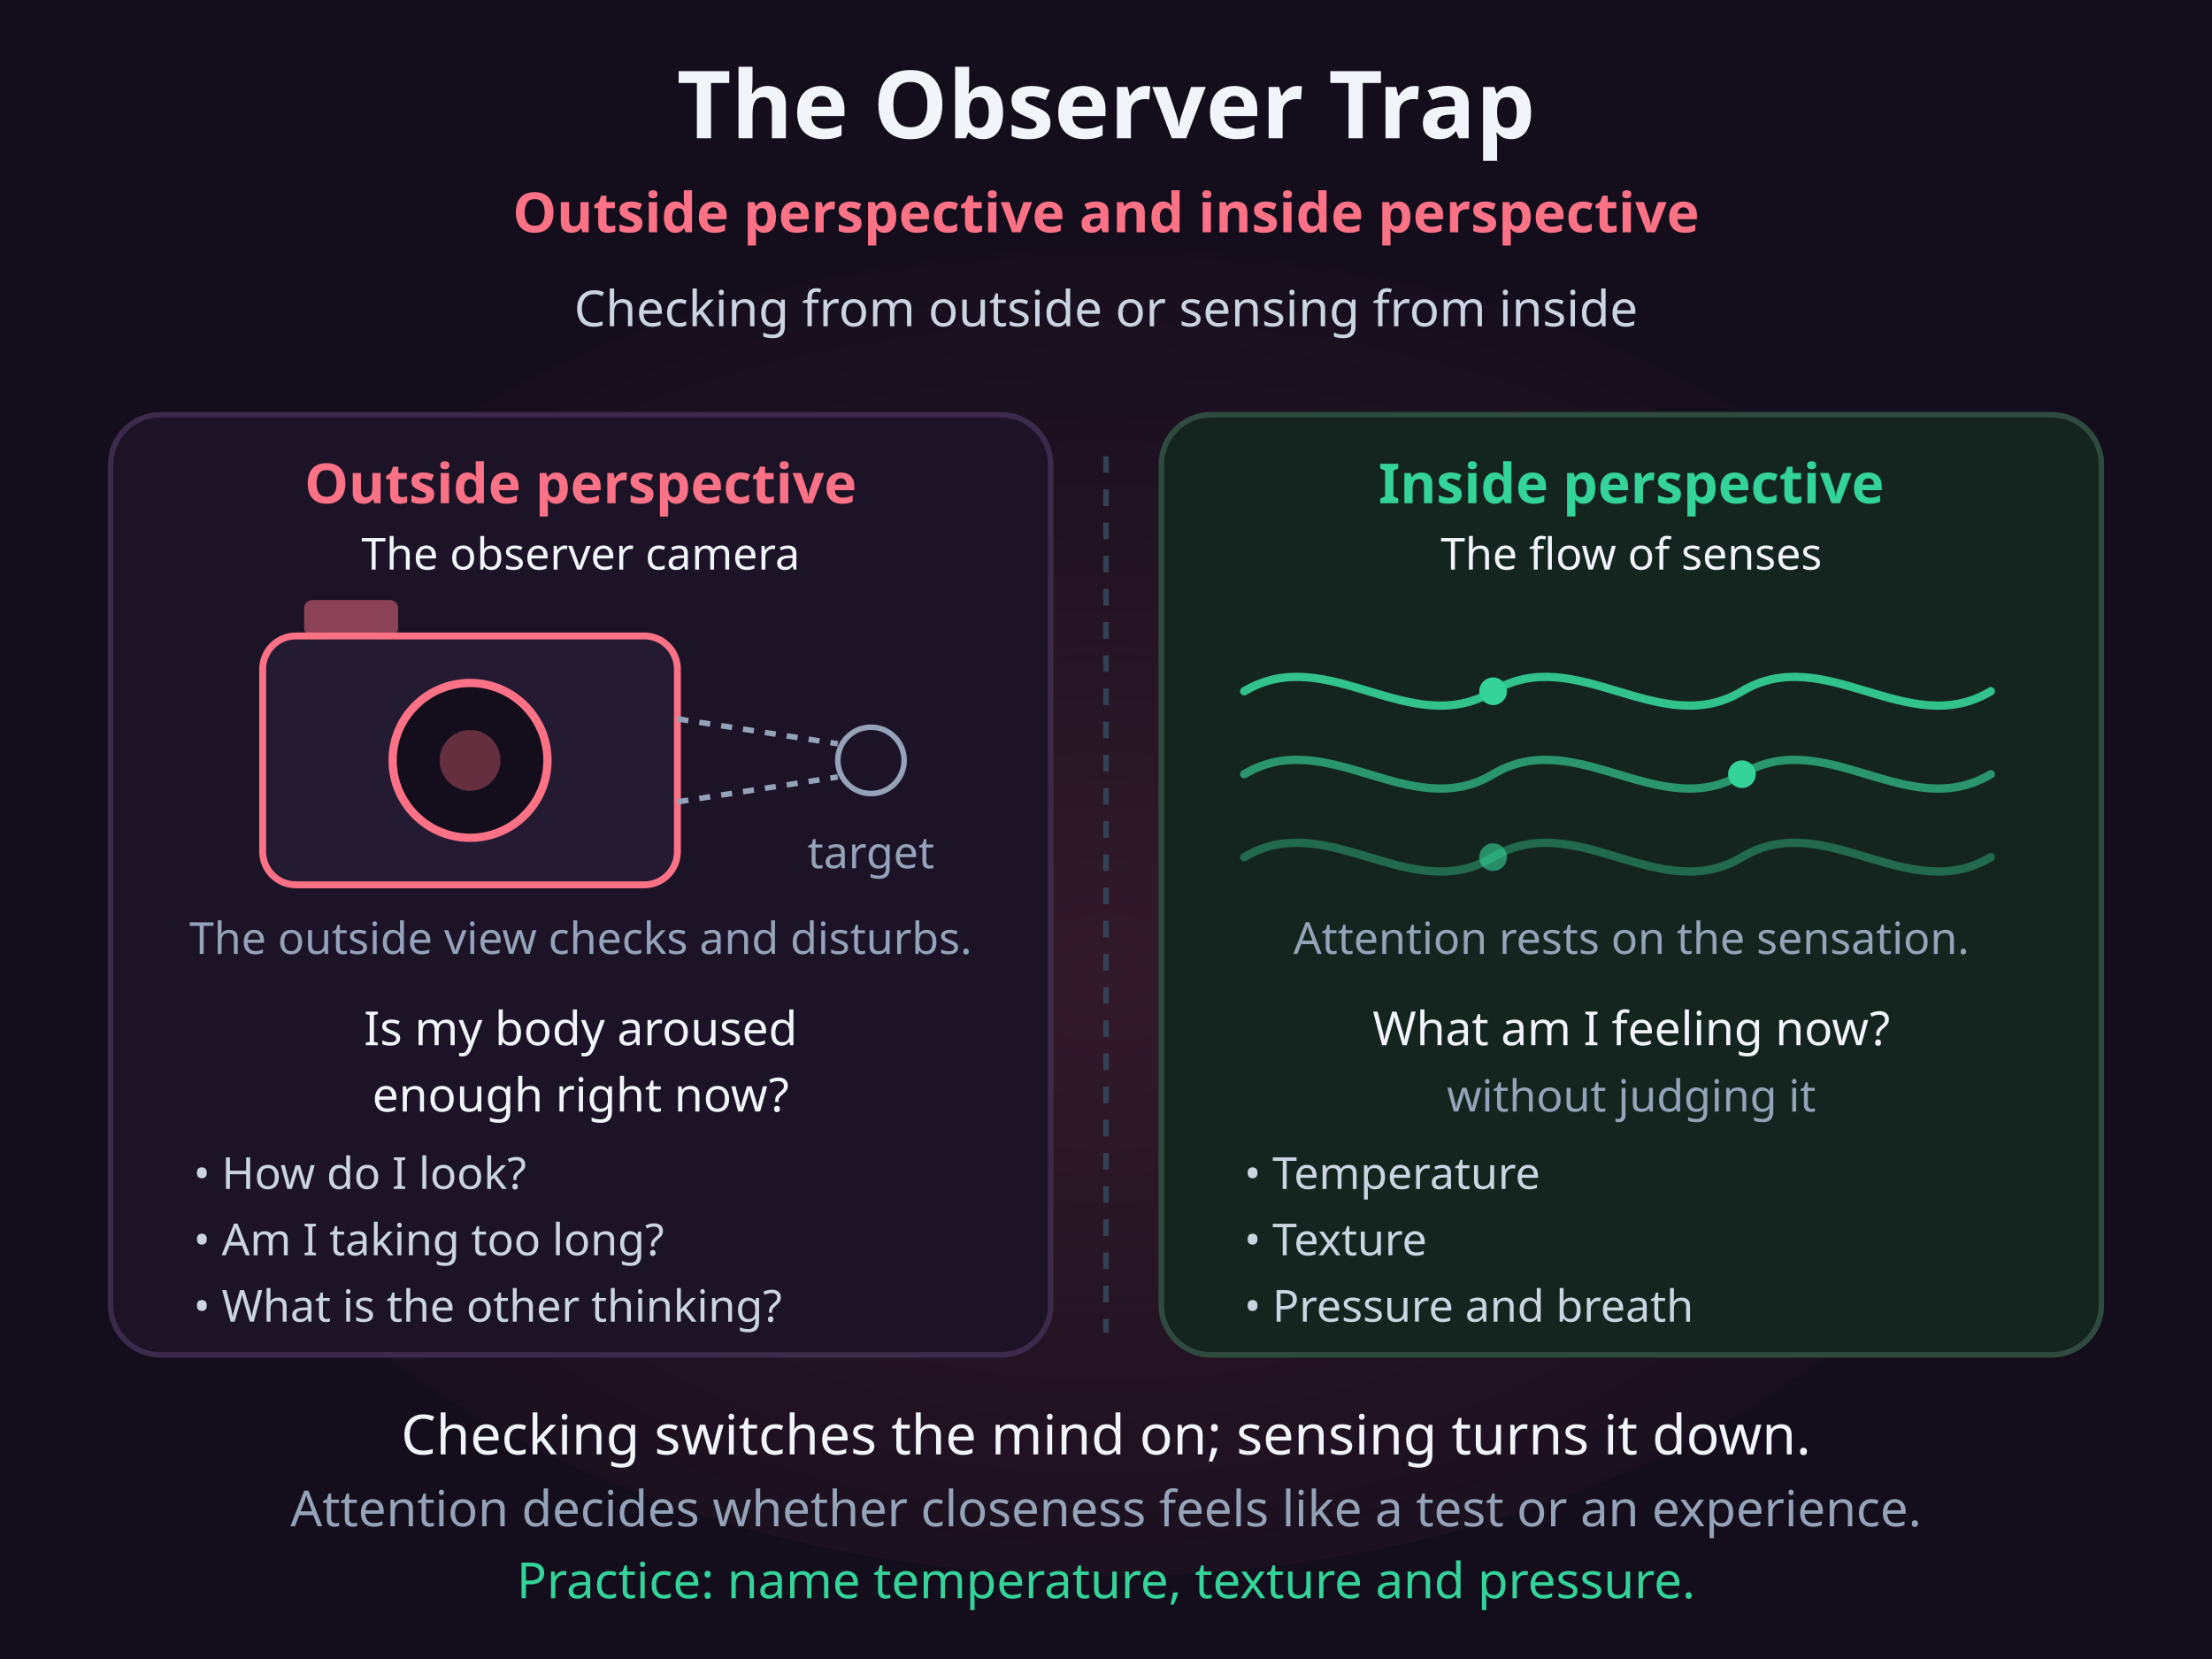
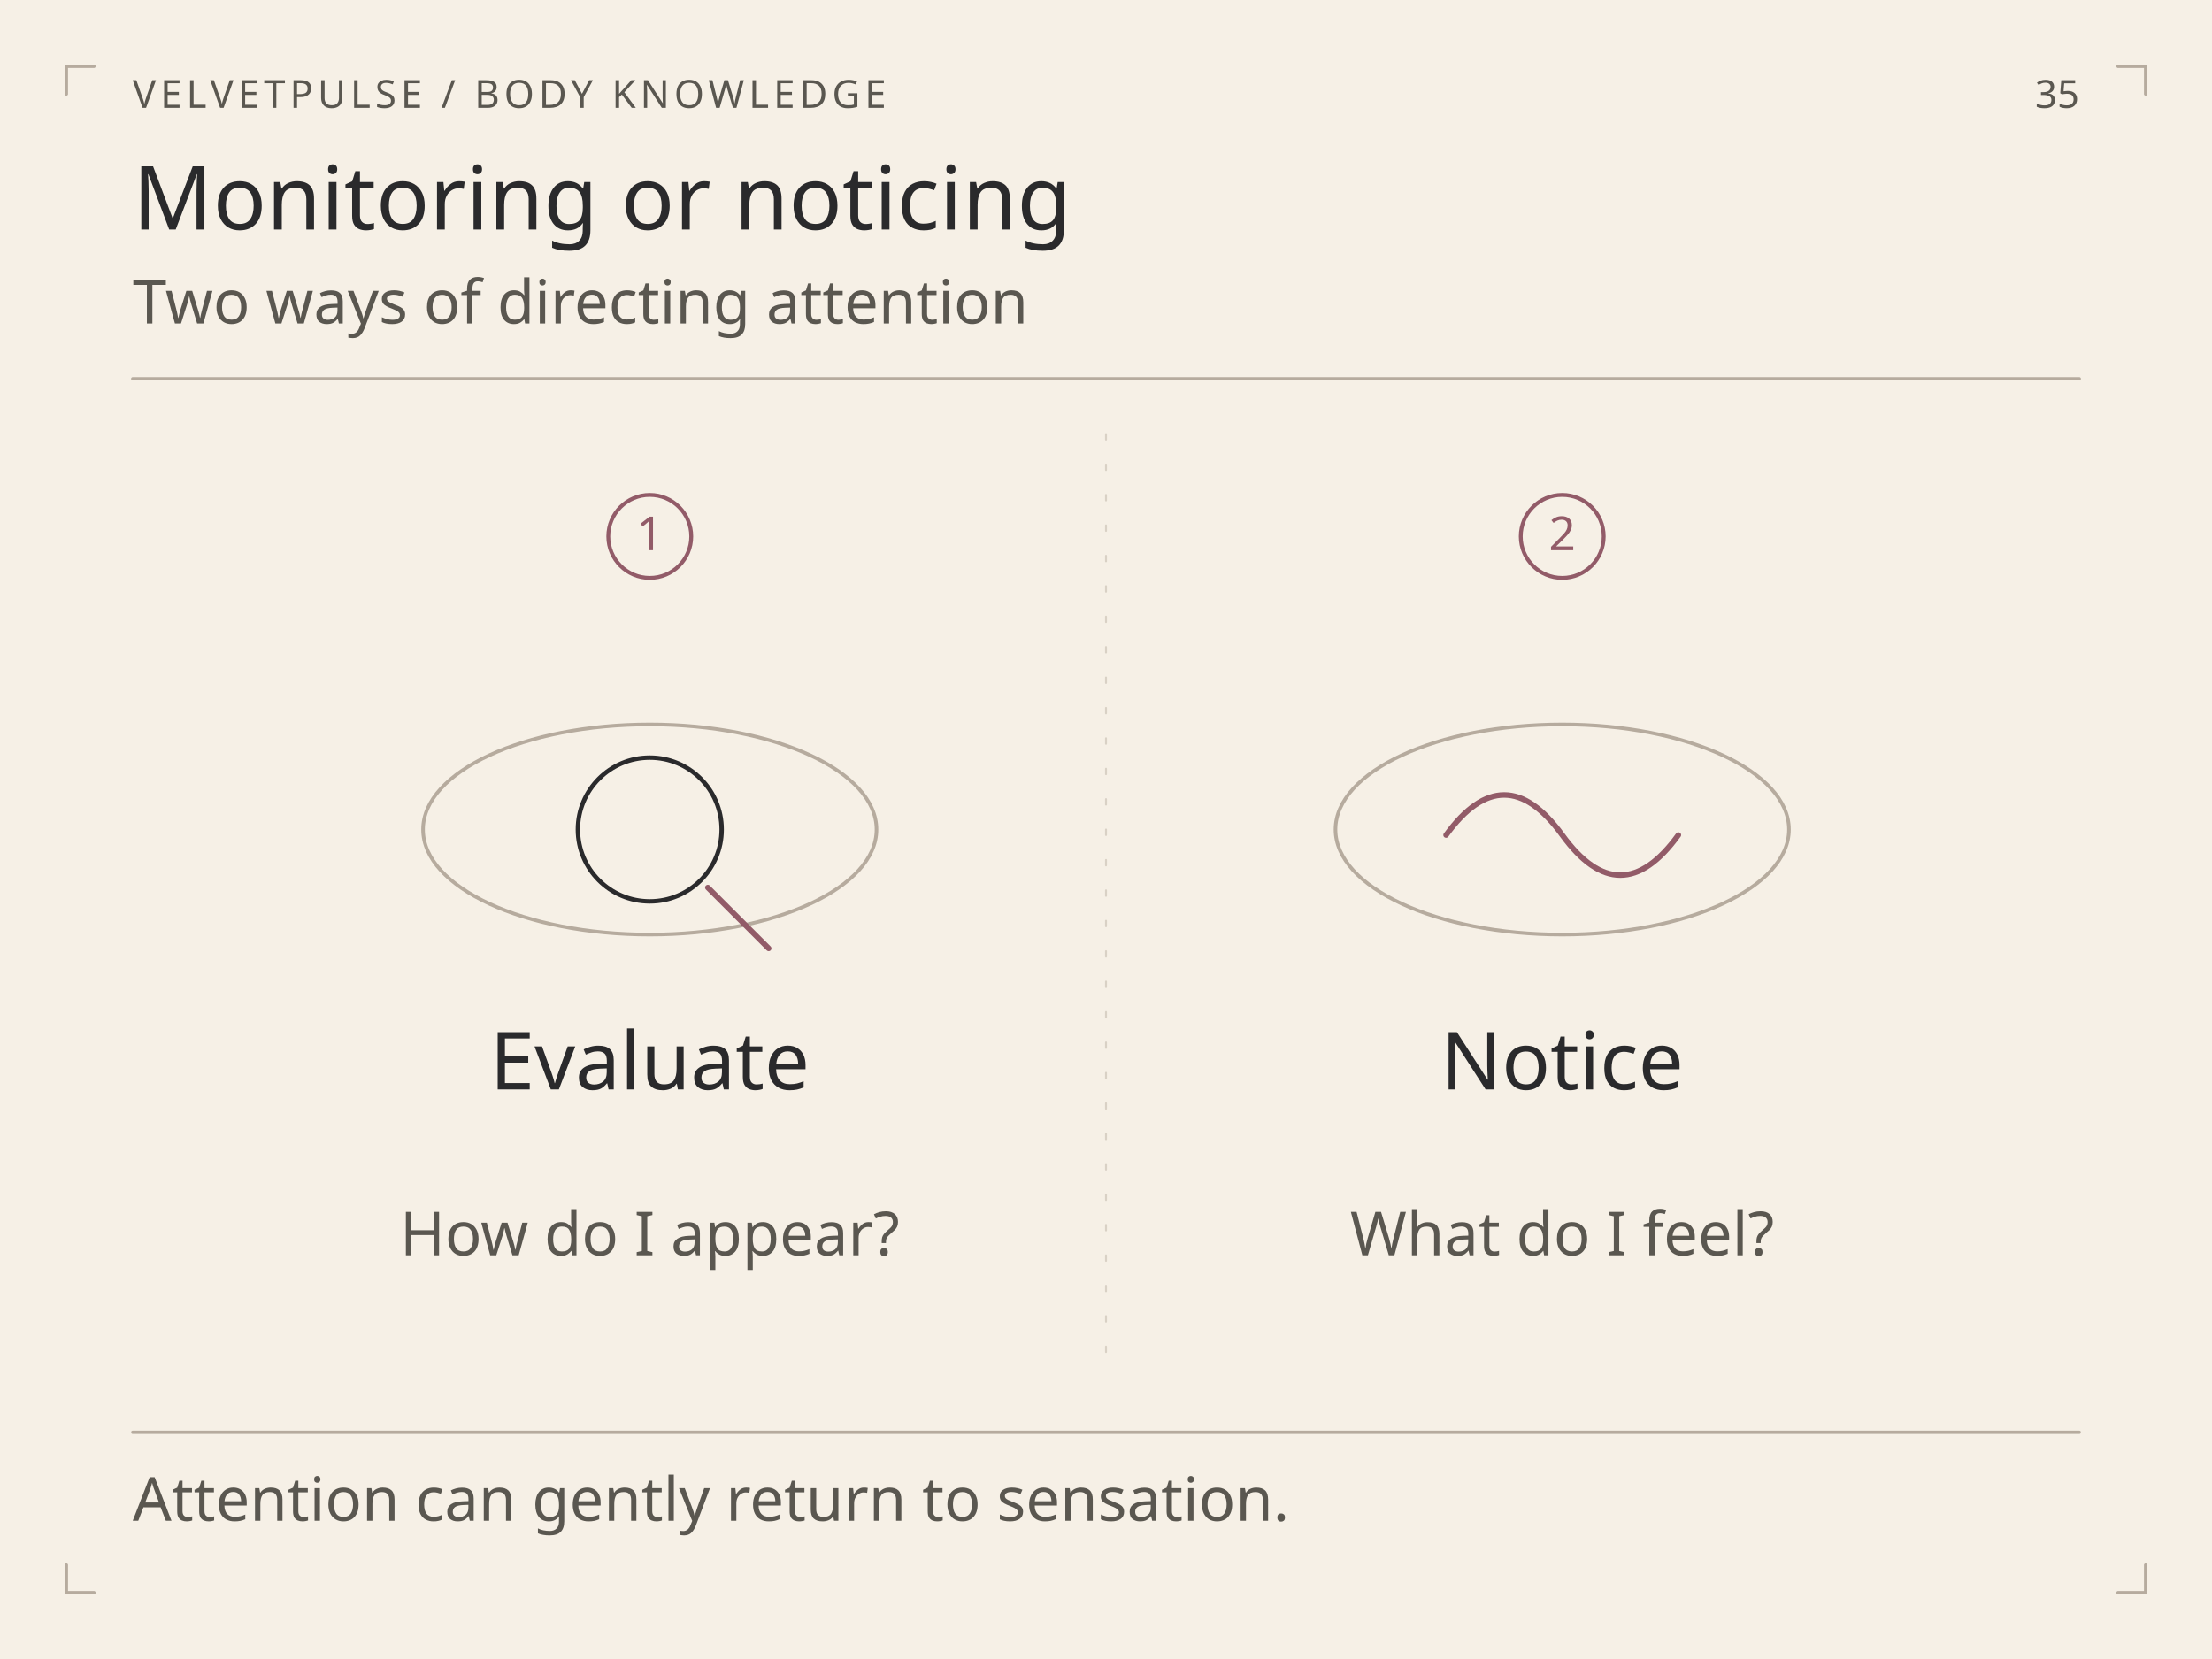
- <svg xmlns="http://www.w3.org/2000/svg" viewBox="0 0 800 600" width="800" height="600">
-   <defs>
-     <radialGradient id="glow" cx="0.5" cy="0.55" r="0.6">
-       <stop offset="0" stop-color="#FB7185" stop-opacity="0.13" />
-       <stop offset="1" stop-color="#FB7185" stop-opacity="0" />
-     </radialGradient>
-   </defs>
-   <rect width="800" height="600" fill="#140D1C" />
-   <ellipse cx="400" cy="330" rx="350" ry="240" fill="url(#glow)" />
-   <text x="400" y="50" text-anchor="middle" fill="#F1F5F9" font-family="sans-serif" font-size="34" font-weight="700">The Observer Trap</text>
-   <text x="400" y="84" text-anchor="middle" fill="#FB7185" font-family="sans-serif" font-size="20" font-weight="700">Outside perspective and inside perspective</text>
-   <text x="400" y="118" text-anchor="middle" fill="#CBD5E1" font-family="sans-serif" font-size="18">Checking from outside or sensing from inside</text>
-   <line x1="400" y1="165" x2="400" y2="482" stroke="#334155" stroke-width="2" stroke-dasharray="6 6" />
-   <rect x="40" y="150" width="340" height="340" rx="18" fill="#1C1327" stroke="#3B2A4A" stroke-width="2" />
-   <text x="210" y="182" text-anchor="middle" fill="#FB7185" font-family="sans-serif" font-size="20" font-weight="700">Outside perspective</text>
-   <text x="210" y="206" text-anchor="middle" fill="#F1F5F9" font-family="sans-serif" font-size="16">The observer camera</text>
-   <rect x="95" y="230" width="150" height="90" rx="12" fill="#241A31" stroke="#FB7185" stroke-width="2.5" />
-   <rect x="110" y="217" width="34" height="13" rx="3" fill="#FB7185" opacity="0.5" />
-   <circle cx="170" cy="275" r="28" fill="#140D1C" stroke="#FB7185" stroke-width="3" />
-   <circle cx="170" cy="275" r="11" fill="#FB7185" opacity="0.35" />
-   <line x1="245" y1="260" x2="303" y2="269" stroke="#94A3B8" stroke-width="2" stroke-dasharray="4 4" />
-   <line x1="245" y1="290" x2="303" y2="281" stroke="#94A3B8" stroke-width="2" stroke-dasharray="4 4" />
-   <circle cx="315" cy="275" r="12" fill="none" stroke="#94A3B8" stroke-width="2" />
-   <text x="315" y="314" text-anchor="middle" fill="#94A3B8" font-family="sans-serif" font-size="16">target</text>
-   <text x="210" y="345" text-anchor="middle" fill="#94A3B8" font-family="sans-serif" font-size="16">The outside view checks and disturbs.</text>
-   <text x="210" y="378" text-anchor="middle" fill="#F1F5F9" font-family="sans-serif" font-size="17">Is my body aroused</text>
-   <text x="210" y="402" text-anchor="middle" fill="#F1F5F9" font-family="sans-serif" font-size="17">enough right now?</text>
-   <text x="70" y="430" fill="#CBD5E1" font-family="sans-serif" font-size="16">• How do I look?</text>
-   <text x="70" y="454" fill="#CBD5E1" font-family="sans-serif" font-size="16">• Am I taking too long?</text>
-   <text x="70" y="478" fill="#CBD5E1" font-family="sans-serif" font-size="16">• What is the other thinking?</text>
-   <rect x="420" y="150" width="340" height="340" rx="18" fill="#14251F" stroke="#2F4A3F" stroke-width="2" />
-   <text x="590" y="182" text-anchor="middle" fill="#34D399" font-family="sans-serif" font-size="20" font-weight="700">Inside perspective</text>
-   <text x="590" y="206" text-anchor="middle" fill="#F1F5F9" font-family="sans-serif" font-size="16">The flow of senses</text>
-   <g fill="none" stroke-linecap="round">
-     <path d="M450 250 C480 232 510 268 540 250 C570 232 600 268 630 250 C660 232 690 268 720 250" stroke="#34D399" stroke-width="3" opacity="0.9" />
-     <path d="M450 280 C480 262 510 298 540 280 C570 262 600 298 630 280 C660 262 690 298 720 280" stroke="#34D399" stroke-width="3" opacity="0.65" />
-     <path d="M450 310 C480 292 510 328 540 310 C570 292 600 328 630 310 C660 292 690 328 720 310" stroke="#34D399" stroke-width="3" opacity="0.4" />
-   </g>
-   <circle cx="540" cy="250" r="5" fill="#34D399" />
-   <circle cx="630" cy="280" r="5" fill="#34D399" />
-   <circle cx="540" cy="310" r="5" fill="#34D399" opacity="0.6" />
-   <text x="590" y="345" text-anchor="middle" fill="#94A3B8" font-family="sans-serif" font-size="16">Attention rests on the sensation.</text>
-   <text x="590" y="378" text-anchor="middle" fill="#F1F5F9" font-family="sans-serif" font-size="17">What am I feeling now?</text>
-   <text x="590" y="402" text-anchor="middle" fill="#94A3B8" font-family="sans-serif" font-size="16">without judging it</text>
-   <text x="450" y="430" fill="#CBD5E1" font-family="sans-serif" font-size="16">• Temperature</text>
-   <text x="450" y="454" fill="#CBD5E1" font-family="sans-serif" font-size="16">• Texture</text>
-   <text x="450" y="478" fill="#CBD5E1" font-family="sans-serif" font-size="16">• Pressure and breath</text>
-   <text x="400" y="526" text-anchor="middle" fill="#F1F5F9" font-family="sans-serif" font-size="20">Checking switches the mind on; sensing turns it down.</text>
-   <text x="400" y="552" text-anchor="middle" fill="#94A3B8" font-family="sans-serif" font-size="18">Attention decides whether closeness feels like a test or an experience.</text>
-   <text x="400" y="578" text-anchor="middle" fill="#34D399" font-family="sans-serif" font-size="18">Practice: name temperature, texture and pressure.</text>
+ <svg xmlns="http://www.w3.org/2000/svg" width="800" height="600" viewBox="0 0 800 600" role="img" aria-labelledby="titel beschreibung">
+   <rect width="800" height="600" fill="#F6F0E6" />
+   <line x1="24" y1="24" x2="34" y2="24" stroke="#B6AB9E" stroke-width="1.2" stroke-linecap="round" opacity="1" />
+   <line x1="24" y1="24" x2="24" y2="34" stroke="#B6AB9E" stroke-width="1.2" stroke-linecap="round" opacity="1" />
+   <line x1="776" y1="24" x2="766" y2="24" stroke="#B6AB9E" stroke-width="1.2" stroke-linecap="round" opacity="1" />
+   <line x1="776" y1="24" x2="776" y2="34" stroke="#B6AB9E" stroke-width="1.2" stroke-linecap="round" opacity="1" />
+   <line x1="24" y1="576" x2="34" y2="576" stroke="#B6AB9E" stroke-width="1.2" stroke-linecap="round" opacity="1" />
+   <line x1="24" y1="576" x2="24" y2="566" stroke="#B6AB9E" stroke-width="1.2" stroke-linecap="round" opacity="1" />
+   <line x1="776" y1="576" x2="766" y2="576" stroke="#B6AB9E" stroke-width="1.2" stroke-linecap="round" opacity="1" />
+   <line x1="776" y1="576" x2="776" y2="566" stroke="#B6AB9E" stroke-width="1.2" stroke-linecap="round" opacity="1" />
+   <text x="48" y="39" font-family="sans-serif" font-size="14" font-weight="400" letter-spacing="1.6" text-anchor="start" fill="#5A5750">VELVETPULSE  /  BODY KNOWLEDGE</text>
+   <text x="752" y="39" font-family="sans-serif" font-size="14" font-weight="400" letter-spacing="0" text-anchor="end" fill="#5A5750">35</text>
+   <text x="48" y="83" font-family="SourceSerif4" font-size="32" font-weight="400" letter-spacing="0" text-anchor="start" fill="#2A2A2C">Monitoring or noticing</text>
+   <text x="48" y="117" font-family="sans-serif" font-size="22" font-weight="400" letter-spacing="0" text-anchor="start" fill="#5A5750">Two ways of directing attention</text>
+   <line x1="48" y1="137" x2="752" y2="137" stroke="#B6AB9E" stroke-width="1.2" stroke-linecap="round" opacity="1" />
+   <line x1="400" y1="157" x2="400" y2="493" stroke="#B6AB9E" stroke-width="0.7" stroke-linecap="round" opacity="0.45" stroke-dasharray="2 9" />
+   <circle cx="235" cy="194" r="15" fill="#F6F0E6" stroke="#925B68" stroke-width="1.4" />
+   <text x="235" y="199" font-family="sans-serif" font-size="17" font-weight="400" letter-spacing="0" text-anchor="middle" fill="#925B68">1</text>
+   <ellipse cx="235" cy="300" rx="82" ry="38" fill="none" stroke="#B6AB9E" stroke-width="1.3" />
+   <circle cx="235" cy="300" r="26" fill="none" stroke="#2A2A2C" stroke-width="1.6" />
+   <line x1="256" y1="321" x2="278" y2="343" stroke="#925B68" stroke-width="2" stroke-linecap="round" opacity="1" />
+   <text x="235" y="394" font-family="sans-serif" font-size="29" font-weight="400" letter-spacing="0" text-anchor="middle" fill="#2A2A2C">Evaluate</text>
+   <text x="235" y="454" font-family="sans-serif" font-size="22" font-weight="400" letter-spacing="0" text-anchor="middle" fill="#5A5750">How do I appear?</text>
+   <circle cx="565" cy="194" r="15" fill="#F6F0E6" stroke="#925B68" stroke-width="1.4" />
+   <text x="565" y="199" font-family="sans-serif" font-size="17" font-weight="400" letter-spacing="0" text-anchor="middle" fill="#925B68">2</text>
+   <ellipse cx="565" cy="300" rx="82" ry="38" fill="none" stroke="#B6AB9E" stroke-width="1.3" />
+   <path d="M 523 302 Q 544 273 565 302 T 607 302" fill="none" stroke="#925B68" stroke-width="2" stroke-linecap="round" stroke-linejoin="round" opacity="1" />
+   <text x="565" y="394" font-family="sans-serif" font-size="29" font-weight="400" letter-spacing="0" text-anchor="middle" fill="#2A2A2C">Notice</text>
+   <text x="565" y="454" font-family="sans-serif" font-size="22" font-weight="400" letter-spacing="0" text-anchor="middle" fill="#5A5750">What do I feel?</text>
+   <line x1="48" y1="518" x2="752" y2="518" stroke="#B6AB9E" stroke-width="1.2" stroke-linecap="round" opacity="1" />
+   <text x="48" y="550" font-family="sans-serif" font-size="22" font-weight="400" letter-spacing="0" text-anchor="start" fill="#5A5750">Attention can gently return to sensation.</text>
</svg>
